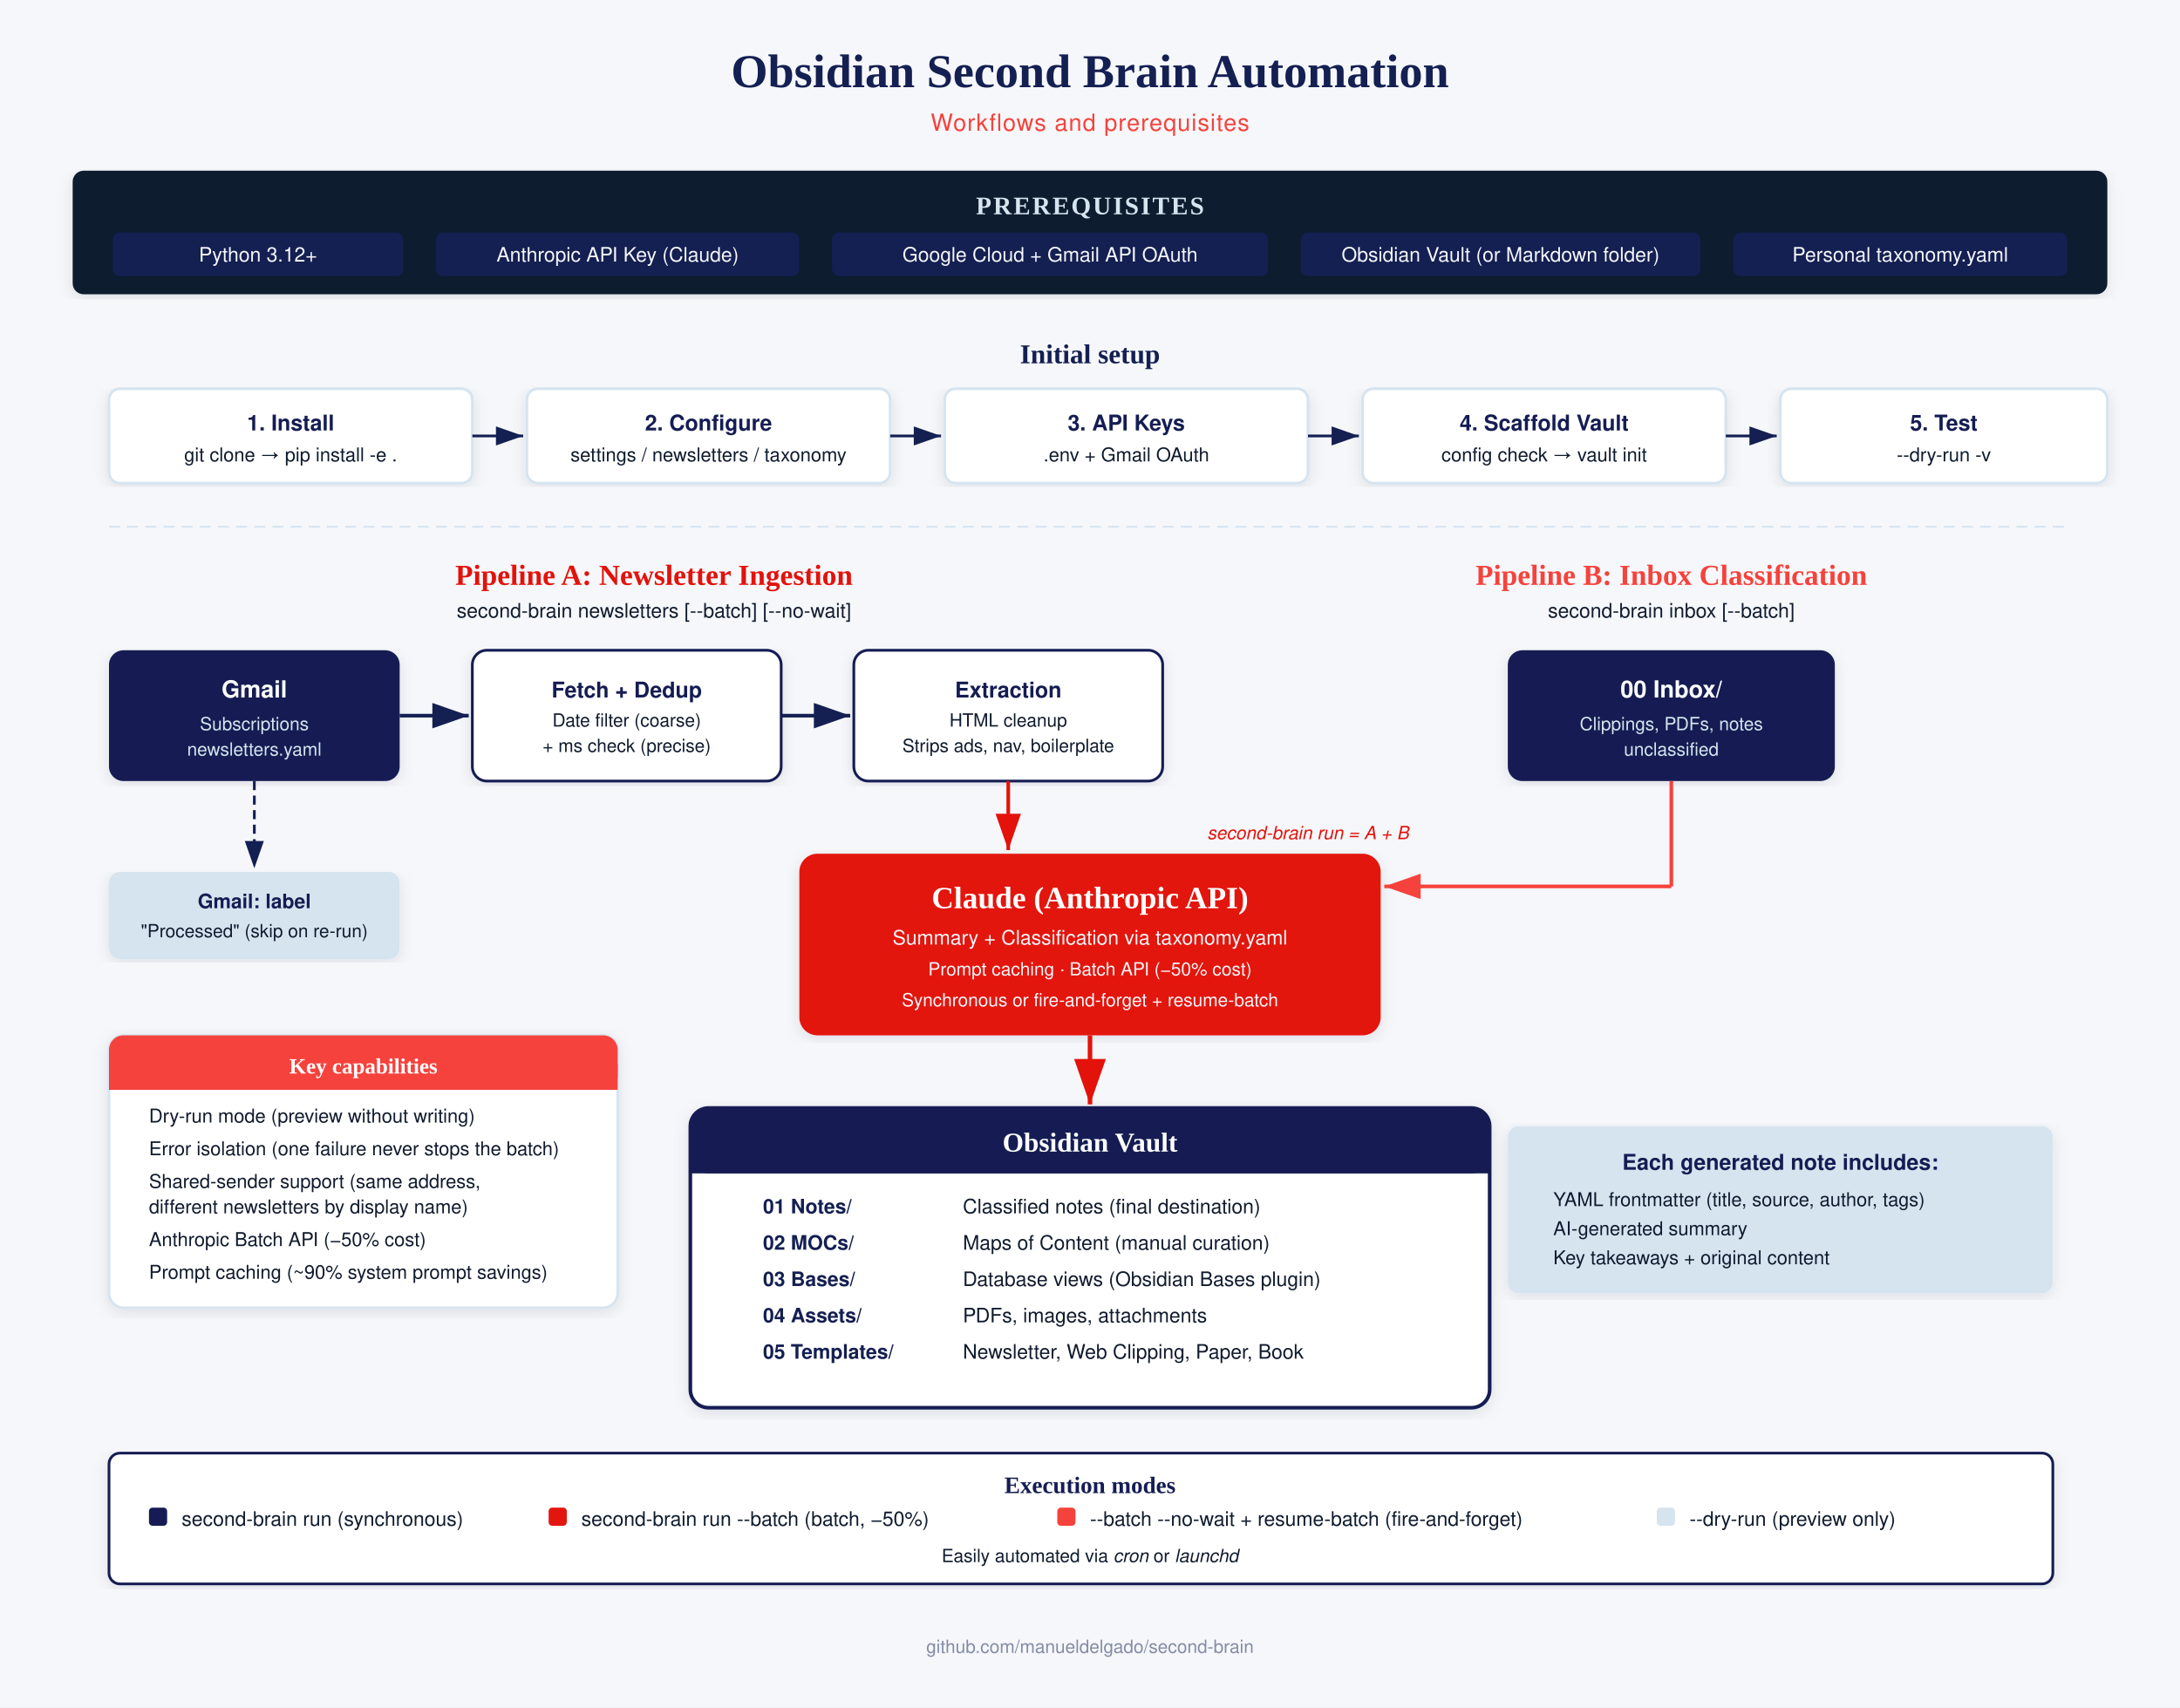
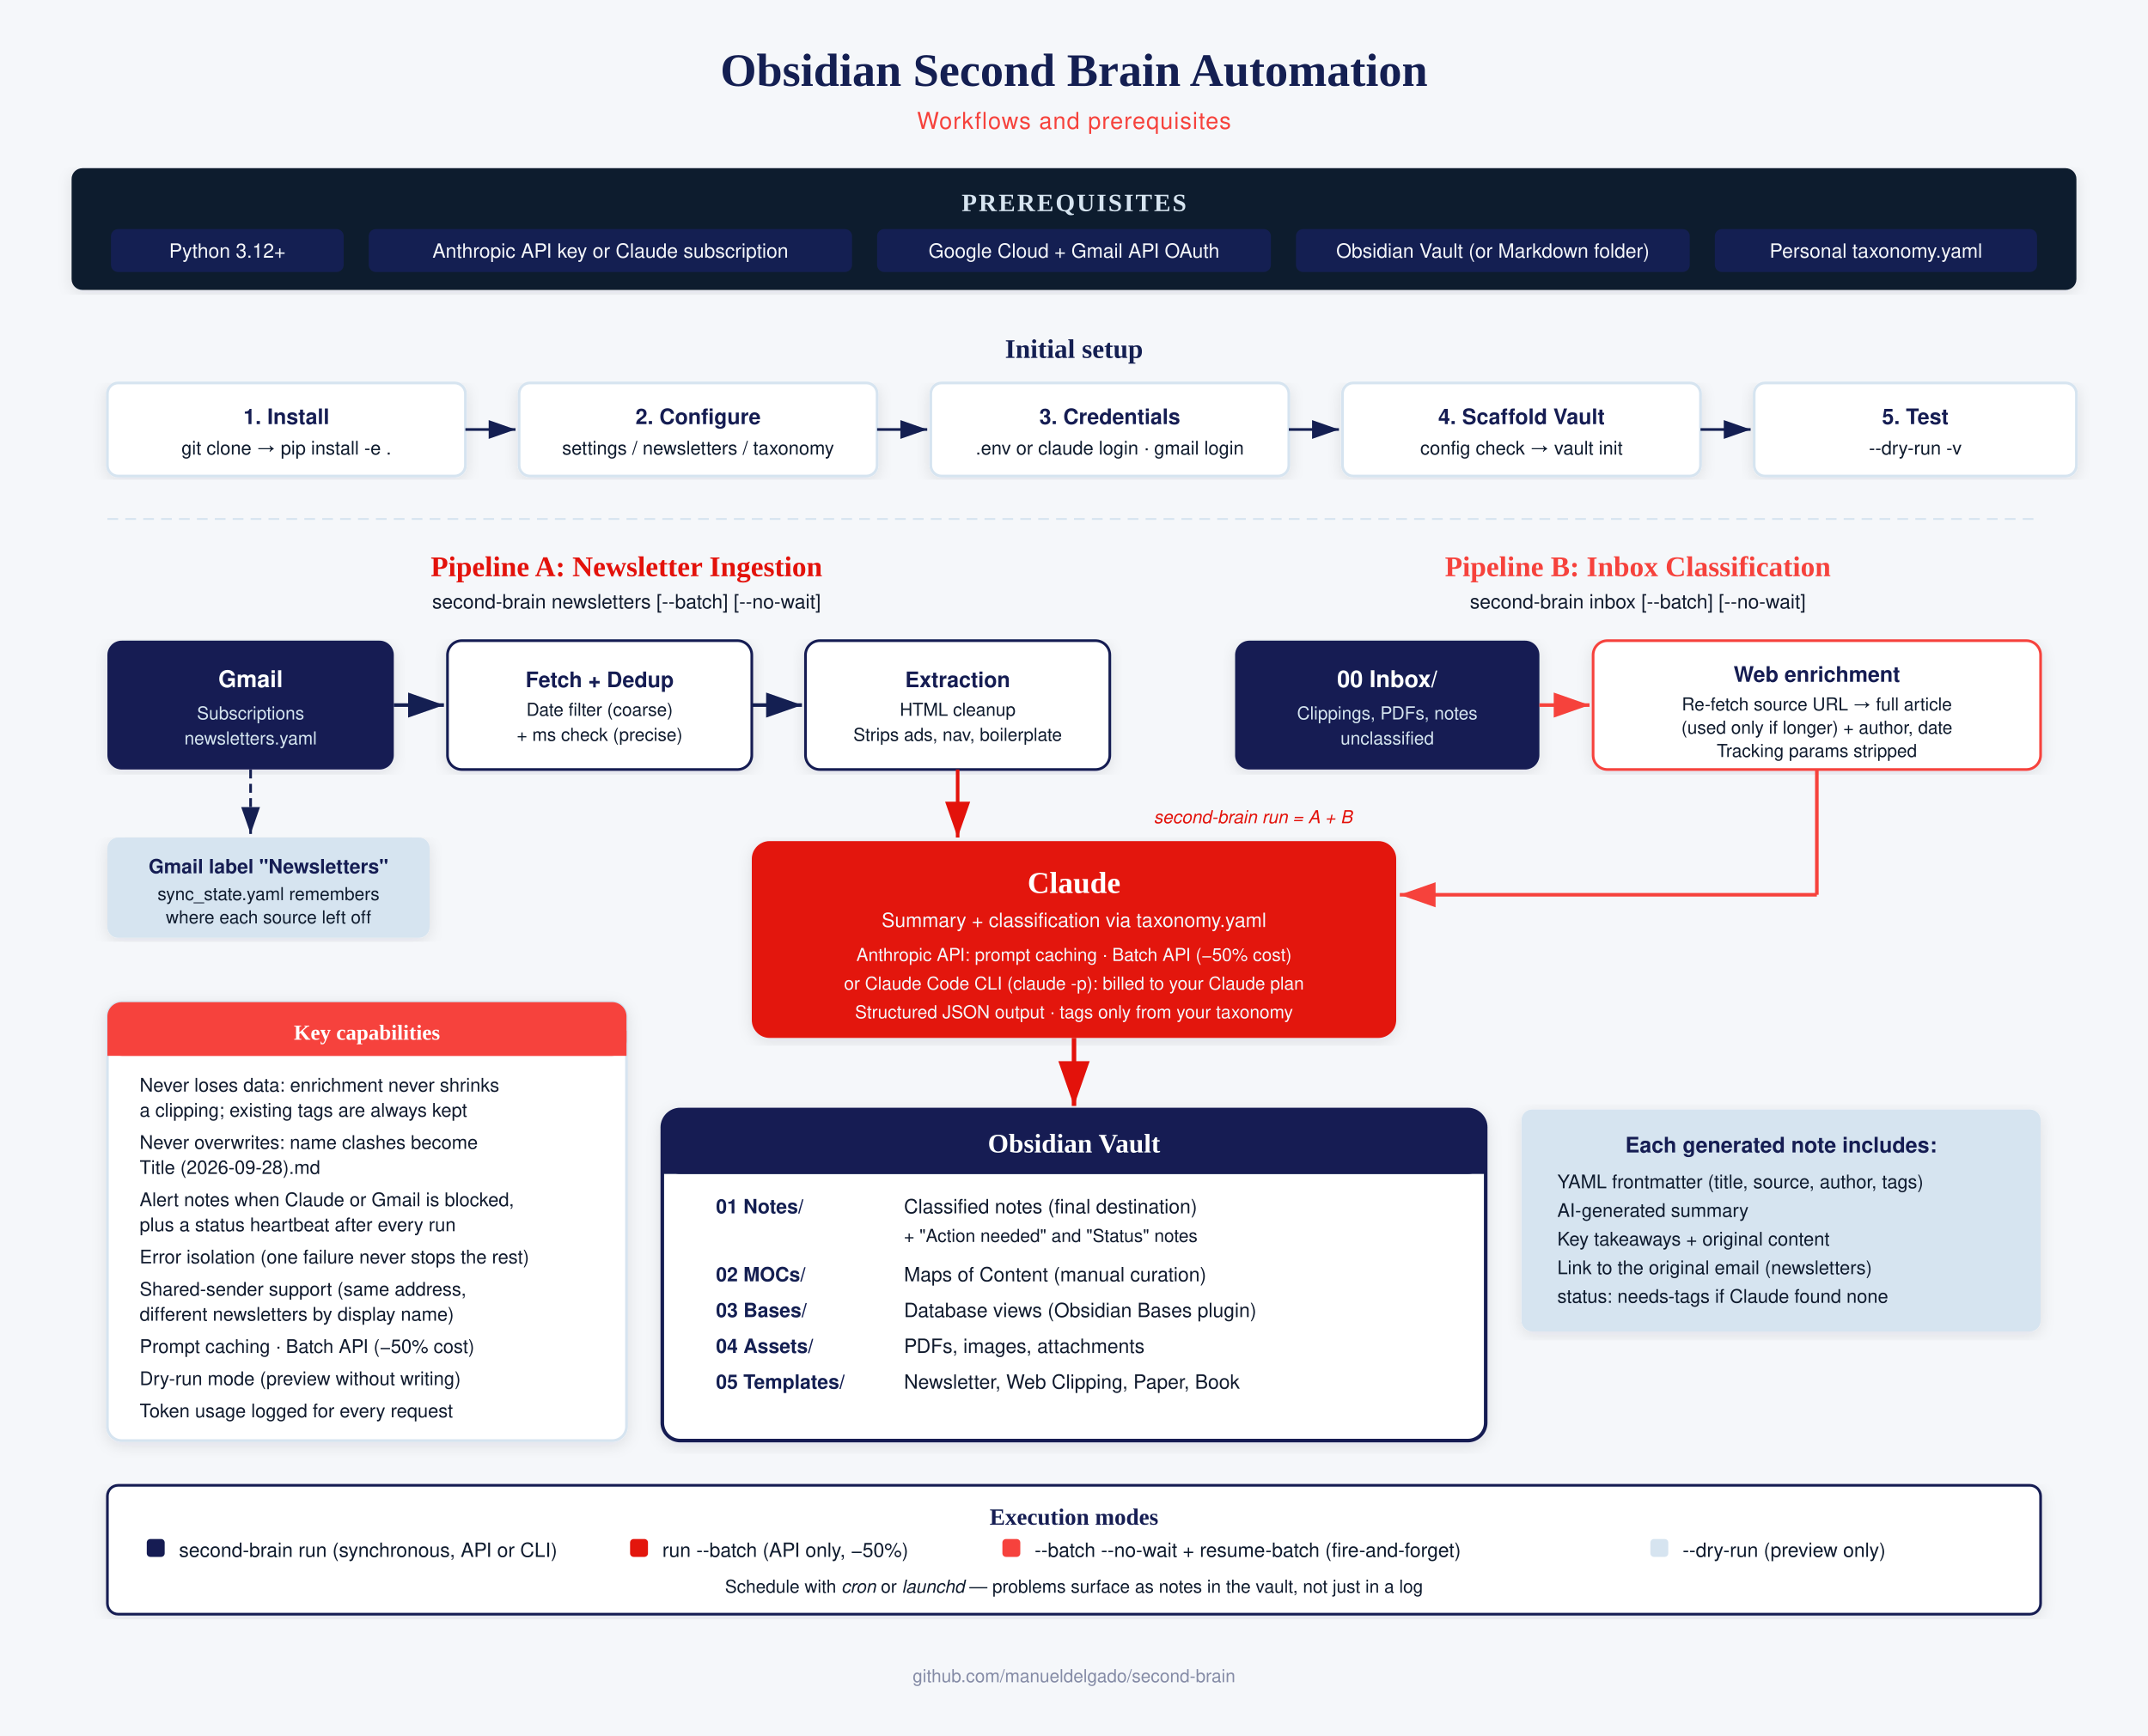
- <svg xmlns="http://www.w3.org/2000/svg" viewBox="0 0 1200 940" font-family="'Helvetica Neue', Helvetica, Arial, sans-serif">
+ <svg xmlns="http://www.w3.org/2000/svg" viewBox="0 0 1200 970" font-family="'Helvetica Neue', Helvetica, Arial, sans-serif">
  <defs>
    <filter id="shadow" x="-4%" y="-4%" width="108%" height="108%">
      <feDropShadow dx="0" dy="2" stdDeviation="4" flood-color="#111B2E" flood-opacity="0.10" />
    </filter>
    <marker id="arrowNavy" viewBox="0 0 10 7" refX="10" refY="3.5" markerWidth="10" markerHeight="7" orient="auto-start-reverse">
      <polygon points="0 0, 10 3.5, 0 7" fill="#141F52" />
    </marker>
    <marker id="arrowRed" viewBox="0 0 10 7" refX="10" refY="3.5" markerWidth="10" markerHeight="7" orient="auto-start-reverse">
      <polygon points="0 0, 10 3.5, 0 7" fill="#E3120B" />
    </marker>
    <marker id="arrowSoftRed" viewBox="0 0 10 7" refX="10" refY="3.5" markerWidth="10" markerHeight="7" orient="auto-start-reverse">
      <polygon points="0 0, 10 3.5, 0 7" fill="#F6423C" />
    </marker>
  </defs>
-   <rect width="1200" height="940" fill="#F5F7FA" rx="0" />
+   <rect width="1200" height="970" fill="#F5F7FA" rx="0" />
  <text x="600" y="48" text-anchor="middle" font-family="Georgia, 'Times New Roman', serif" font-size="26" font-weight="bold" fill="#141F52">Obsidian Second Brain Automation</text>
  <text x="600" y="72" text-anchor="middle" font-size="13" fill="#F6423C" letter-spacing="0.5">Workflows and prerequisites</text>
  <rect x="40" y="94" width="1120" height="68" rx="6" fill="#111B2E" filter="url(#shadow)" />
  <text x="600" y="118" text-anchor="middle" font-family="Georgia, 'Times New Roman', serif" font-size="14" font-weight="bold" fill="#D6E4F0" letter-spacing="1">PREREQUISITES</text>
  <g font-size="11.5" fill="#F5F7FA">
-     <rect x="62" y="128" width="160" height="24" rx="4" fill="#141F52" />
-     <text x="142" y="144" text-anchor="middle" font-size="11">Python 3.12+</text>
-     <rect x="240" y="128" width="200" height="24" rx="4" fill="#141F52" />
-     <text x="340" y="144" text-anchor="middle" font-size="11">Anthropic API Key (Claude)</text>
-     <rect x="458" y="128" width="240" height="24" rx="4" fill="#141F52" />
-     <text x="578" y="144" text-anchor="middle" font-size="11">Google Cloud + Gmail API OAuth</text>
-     <rect x="716" y="128" width="220" height="24" rx="4" fill="#141F52" />
-     <text x="826" y="144" text-anchor="middle" font-size="11">Obsidian Vault (or Markdown folder)</text>
-     <rect x="954" y="128" width="184" height="24" rx="4" fill="#141F52" />
-     <text x="1046" y="144" text-anchor="middle" font-size="11">Personal taxonomy.yaml</text>
+     <rect x="62" y="128" width="130" height="24" rx="4" fill="#141F52" />
+     <text x="127" y="144" text-anchor="middle" font-size="11">Python 3.12+</text>
+     <rect x="206" y="128" width="270" height="24" rx="4" fill="#141F52" />
+     <text x="341" y="144" text-anchor="middle" font-size="11">Anthropic API key or Claude subscription</text>
+     <rect x="490" y="128" width="220" height="24" rx="4" fill="#141F52" />
+     <text x="600" y="144" text-anchor="middle" font-size="11">Google Cloud + Gmail API OAuth</text>
+     <rect x="724" y="128" width="220" height="24" rx="4" fill="#141F52" />
+     <text x="834" y="144" text-anchor="middle" font-size="11">Obsidian Vault (or Markdown folder)</text>
+     <rect x="958" y="128" width="180" height="24" rx="4" fill="#141F52" />
+     <text x="1048" y="144" text-anchor="middle" font-size="11">Personal taxonomy.yaml</text>
  </g>
  <text x="600" y="200" text-anchor="middle" font-family="Georgia, 'Times New Roman', serif" font-size="15" font-weight="bold" fill="#141F52">Initial setup</text>
  <g filter="url(#shadow)">
    <rect x="60" y="214" width="200" height="52" rx="6" fill="white" stroke="#D6E4F0" stroke-width="1.5" />
    <text x="160" y="237" text-anchor="middle" font-size="12" font-weight="bold" fill="#141F52">1. Install</text>
    <text x="160" y="254" text-anchor="middle" font-size="10.5" fill="#111B2E">git clone → pip install -e .</text>
  </g>
  <g filter="url(#shadow)">
    <rect x="290" y="214" width="200" height="52" rx="6" fill="white" stroke="#D6E4F0" stroke-width="1.5" />
    <text x="390" y="237" text-anchor="middle" font-size="12" font-weight="bold" fill="#141F52">2. Configure</text>
    <text x="390" y="254" text-anchor="middle" font-size="10.5" fill="#111B2E">settings / newsletters / taxonomy</text>
  </g>
  <g filter="url(#shadow)">
    <rect x="520" y="214" width="200" height="52" rx="6" fill="white" stroke="#D6E4F0" stroke-width="1.5" />
-     <text x="620" y="237" text-anchor="middle" font-size="12" font-weight="bold" fill="#141F52">3. API Keys</text>
-     <text x="620" y="254" text-anchor="middle" font-size="10.5" fill="#111B2E">.env + Gmail OAuth</text>
+     <text x="620" y="237" text-anchor="middle" font-size="12" font-weight="bold" fill="#141F52">3. Credentials</text>
+     <text x="620" y="254" text-anchor="middle" font-size="10.5" fill="#111B2E">.env or claude login · gmail login</text>
  </g>
  <g filter="url(#shadow)">
    <rect x="750" y="214" width="200" height="52" rx="6" fill="white" stroke="#D6E4F0" stroke-width="1.5" />
    <text x="850" y="237" text-anchor="middle" font-size="12" font-weight="bold" fill="#141F52">4. Scaffold Vault</text>
    <text x="850" y="254" text-anchor="middle" font-size="10.5" fill="#111B2E">config check → vault init</text>
  </g>
  <g filter="url(#shadow)">
    <rect x="980" y="214" width="180" height="52" rx="6" fill="white" stroke="#D6E4F0" stroke-width="1.5" />
    <text x="1070" y="237" text-anchor="middle" font-size="12" font-weight="bold" fill="#141F52">5. Test</text>
    <text x="1070" y="254" text-anchor="middle" font-size="10.5" fill="#111B2E">--dry-run -v</text>
  </g>
  <line x1="260" y1="240" x2="288" y2="240" stroke="#141F52" stroke-width="1.5" marker-end="url(#arrowNavy)" />
  <line x1="490" y1="240" x2="518" y2="240" stroke="#141F52" stroke-width="1.5" marker-end="url(#arrowNavy)" />
  <line x1="720" y1="240" x2="748" y2="240" stroke="#141F52" stroke-width="1.5" marker-end="url(#arrowNavy)" />
  <line x1="950" y1="240" x2="978" y2="240" stroke="#141F52" stroke-width="1.5" marker-end="url(#arrowNavy)" />
  <line x1="60" y1="290" x2="1140" y2="290" stroke="#D6E4F0" stroke-width="1" stroke-dasharray="6,4" />
-   <text x="360" y="322" text-anchor="middle" font-family="Georgia, 'Times New Roman', serif" font-size="16" font-weight="bold" fill="#E3120B">Pipeline A: Newsletter Ingestion</text>
-   <text x="360" y="340" text-anchor="middle" font-size="11" fill="#111B2E">second-brain newsletters [--batch] [--no-wait]</text>
+   <text x="350" y="322" text-anchor="middle" font-family="Georgia, 'Times New Roman', serif" font-size="16" font-weight="bold" fill="#E3120B">Pipeline A: Newsletter Ingestion</text>
+   <text x="350" y="340" text-anchor="middle" font-size="11" fill="#111B2E">second-brain newsletters [--batch] [--no-wait]</text>
  <g filter="url(#shadow)">
    <rect x="60" y="358" width="160" height="72" rx="8" fill="#141F52" />
    <text x="140" y="384" text-anchor="middle" font-size="13" font-weight="bold" fill="white">Gmail</text>
    <text x="140" y="402" text-anchor="middle" font-size="10" fill="#D6E4F0">Subscriptions</text>
    <text x="140" y="416" text-anchor="middle" font-size="10" fill="#D6E4F0">newsletters.yaml</text>
  </g>
  <g filter="url(#shadow)">
-     <rect x="260" y="358" width="170" height="72" rx="8" fill="white" stroke="#141F52" stroke-width="1.5" />
-     <text x="345" y="384" text-anchor="middle" font-size="12" font-weight="bold" fill="#141F52">Fetch + Dedup</text>
-     <text x="345" y="400" text-anchor="middle" font-size="10" fill="#111B2E">Date filter (coarse)</text>
-     <text x="345" y="414" text-anchor="middle" font-size="10" fill="#111B2E">+ ms check (precise)</text>
+     <rect x="250" y="358" width="170" height="72" rx="8" fill="white" stroke="#141F52" stroke-width="1.5" />
+     <text x="335" y="384" text-anchor="middle" font-size="12" font-weight="bold" fill="#141F52">Fetch + Dedup</text>
+     <text x="335" y="400" text-anchor="middle" font-size="10" fill="#111B2E">Date filter (coarse)</text>
+     <text x="335" y="414" text-anchor="middle" font-size="10" fill="#111B2E">+ ms check (precise)</text>
  </g>
  <g filter="url(#shadow)">
-     <rect x="470" y="358" width="170" height="72" rx="8" fill="white" stroke="#141F52" stroke-width="1.5" />
-     <text x="555" y="384" text-anchor="middle" font-size="12" font-weight="bold" fill="#141F52">Extraction</text>
-     <text x="555" y="400" text-anchor="middle" font-size="10" fill="#111B2E">HTML cleanup</text>
-     <text x="555" y="414" text-anchor="middle" font-size="10" fill="#111B2E">Strips ads, nav, boilerplate</text>
+     <rect x="450" y="358" width="170" height="72" rx="8" fill="white" stroke="#141F52" stroke-width="1.5" />
+     <text x="535" y="384" text-anchor="middle" font-size="12" font-weight="bold" fill="#141F52">Extraction</text>
+     <text x="535" y="400" text-anchor="middle" font-size="10" fill="#111B2E">HTML cleanup</text>
+     <text x="535" y="414" text-anchor="middle" font-size="10" fill="#111B2E">Strips ads, nav, boilerplate</text>
  </g>
-   <line x1="220" y1="394" x2="258" y2="394" stroke="#141F52" stroke-width="2" marker-end="url(#arrowNavy)" />
-   <line x1="430" y1="394" x2="468" y2="394" stroke="#141F52" stroke-width="2" marker-end="url(#arrowNavy)" />
+   <line x1="220" y1="394" x2="248" y2="394" stroke="#141F52" stroke-width="2" marker-end="url(#arrowNavy)" />
+   <line x1="420" y1="394" x2="448" y2="394" stroke="#141F52" stroke-width="2" marker-end="url(#arrowNavy)" />
  <g filter="url(#shadow)">
-     <rect x="440" y="470" width="320" height="100" rx="10" fill="#E3120B" />
-     <text x="600" y="500" text-anchor="middle" font-family="Georgia, 'Times New Roman', serif" font-size="17" font-weight="bold" fill="white">Claude (Anthropic API)</text>
-     <text x="600" y="520" text-anchor="middle" font-size="11" fill="#F5F7FA">Summary + Classification via taxonomy.yaml</text>
-     <text x="600" y="537" text-anchor="middle" font-size="10" fill="#F5F7FA">Prompt caching · Batch API (−50% cost)</text>
-     <text x="600" y="554" text-anchor="middle" font-size="10" fill="#F5F7FA">Synchronous or fire-and-forget + resume-batch</text>
+     <rect x="420" y="470" width="360" height="110" rx="10" fill="#E3120B" />
+     <text x="600" y="499" text-anchor="middle" font-family="Georgia, 'Times New Roman', serif" font-size="17" font-weight="bold" fill="white">Claude</text>
+     <text x="600" y="518" text-anchor="middle" font-size="11" fill="#F5F7FA">Summary + classification via taxonomy.yaml</text>
+     <text x="600" y="537" text-anchor="middle" font-size="10" fill="#F5F7FA">Anthropic API: prompt caching · Batch API (−50% cost)</text>
+     <text x="600" y="553" text-anchor="middle" font-size="10" fill="#F5F7FA">or Claude Code CLI (claude -p): billed to your Claude plan</text>
+     <text x="600" y="569" text-anchor="middle" font-size="10" fill="#F5F7FA">Structured JSON output · tags only from your taxonomy</text>
  </g>
-   <line x1="555" y1="430" x2="555" y2="468" stroke="#E3120B" stroke-width="2" marker-end="url(#arrowRed)" />
-   <text x="920" y="322" text-anchor="middle" font-family="Georgia, 'Times New Roman', serif" font-size="16" font-weight="bold" fill="#F6423C">Pipeline B: Inbox Classification</text>
-   <text x="920" y="340" text-anchor="middle" font-size="11" fill="#111B2E">second-brain inbox [--batch]</text>
+   <line x1="535" y1="430" x2="535" y2="468" stroke="#E3120B" stroke-width="2" marker-end="url(#arrowRed)" />
+   <text x="915" y="322" text-anchor="middle" font-family="Georgia, 'Times New Roman', serif" font-size="16" font-weight="bold" fill="#F6423C">Pipeline B: Inbox Classification</text>
+   <text x="915" y="340" text-anchor="middle" font-size="11" fill="#111B2E">second-brain inbox [--batch] [--no-wait]</text>
  <g filter="url(#shadow)">
-     <rect x="830" y="358" width="180" height="72" rx="8" fill="#141F52" />
-     <text x="920" y="384" text-anchor="middle" font-size="13" font-weight="bold" fill="white">00 Inbox/</text>
-     <text x="920" y="402" text-anchor="middle" font-size="10" fill="#D6E4F0">Clippings, PDFs, notes</text>
-     <text x="920" y="416" text-anchor="middle" font-size="10" fill="#D6E4F0">unclassified</text>
+     <rect x="690" y="358" width="170" height="72" rx="8" fill="#141F52" />
+     <text x="775" y="384" text-anchor="middle" font-size="13" font-weight="bold" fill="white">00 Inbox/</text>
+     <text x="775" y="402" text-anchor="middle" font-size="10" fill="#D6E4F0">Clippings, PDFs, notes</text>
+     <text x="775" y="416" text-anchor="middle" font-size="10" fill="#D6E4F0">unclassified</text>
  </g>
-   <line x1="920" y1="430" x2="920" y2="488" stroke="#F6423C" stroke-width="2" />
-   <line x1="920" y1="488" x2="762" y2="488" stroke="#F6423C" stroke-width="2" marker-end="url(#arrowSoftRed)" />
  <g filter="url(#shadow)">
-     <rect x="60" y="480" width="160" height="48" rx="6" fill="#D6E4F0" />
-     <text x="140" y="500" text-anchor="middle" font-size="11" font-weight="bold" fill="#141F52">Gmail: label</text>
-     <text x="140" y="516" text-anchor="middle" font-size="10" fill="#111B2E">"Processed" (skip on re-run)</text>
+     <rect x="890" y="358" width="250" height="72" rx="8" fill="white" stroke="#F6423C" stroke-width="1.5" />
+     <text x="1015" y="381" text-anchor="middle" font-size="12" font-weight="bold" fill="#141F52">Web enrichment</text>
+     <text x="1015" y="397" text-anchor="middle" font-size="10" fill="#111B2E">Re-fetch source URL → full article</text>
+     <text x="1015" y="410" text-anchor="middle" font-size="10" fill="#111B2E">(used only if longer) + author, date</text>
+     <text x="1015" y="423" text-anchor="middle" font-size="10" fill="#111B2E">Tracking params stripped</text>
  </g>
-   <line x1="140" y1="430" x2="140" y2="478" stroke="#141F52" stroke-width="1.5" marker-end="url(#arrowNavy)" stroke-dasharray="5,3" />
+   <line x1="860" y1="394" x2="888" y2="394" stroke="#F6423C" stroke-width="2" marker-end="url(#arrowSoftRed)" />
+   <line x1="1015" y1="430" x2="1015" y2="500" stroke="#F6423C" stroke-width="2" />
+   <line x1="1015" y1="500" x2="782" y2="500" stroke="#F6423C" stroke-width="2" marker-end="url(#arrowSoftRed)" />
  <g filter="url(#shadow)">
-     <rect x="380" y="610" width="440" height="165" rx="10" fill="white" stroke="#141F52" stroke-width="2" />
-     <rect x="380" y="610" width="440" height="36" rx="10" fill="#141F52" />
-     <rect x="380" y="630" width="440" height="16" fill="#141F52" />
-     <text x="600" y="634" text-anchor="middle" font-family="Georgia, 'Times New Roman', serif" font-size="15" font-weight="bold" fill="white">Obsidian Vault</text>
+     <rect x="60" y="468" width="180" height="56" rx="6" fill="#D6E4F0" />
+     <text x="150" y="488" text-anchor="middle" font-size="11" font-weight="bold" fill="#141F52">Gmail label "Newsletters"</text>
+     <text x="150" y="503" text-anchor="middle" font-size="10" fill="#111B2E">sync_state.yaml remembers</text>
+     <text x="150" y="516" text-anchor="middle" font-size="10" fill="#111B2E">where each source left off</text>
+   </g>
+   <line x1="140" y1="430" x2="140" y2="466" stroke="#141F52" stroke-width="1.5" marker-end="url(#arrowNavy)" stroke-dasharray="5,3" />
+   <g filter="url(#shadow)">
+     <rect x="370" y="620" width="460" height="185" rx="10" fill="white" stroke="#141F52" stroke-width="2" />
+     <rect x="370" y="620" width="460" height="36" rx="10" fill="#141F52" />
+     <rect x="370" y="640" width="460" height="16" fill="#141F52" />
+     <text x="600" y="644" text-anchor="middle" font-family="Georgia, 'Times New Roman', serif" font-size="15" font-weight="bold" fill="white">Obsidian Vault</text>
  </g>
  <g font-size="11" fill="#111B2E">
-     <text x="420" y="668" font-weight="bold" fill="#141F52">01 Notes/</text>
-     <text x="530" y="668">Classified notes (final destination)</text>
-     <text x="420" y="688" font-weight="bold" fill="#141F52">02 MOCs/</text>
-     <text x="530" y="688">Maps of Content (manual curation)</text>
-     <text x="420" y="708" font-weight="bold" fill="#141F52">03 Bases/</text>
-     <text x="530" y="708">Database views (Obsidian Bases plugin)</text>
-     <text x="420" y="728" font-weight="bold" fill="#141F52">04 Assets/</text>
-     <text x="530" y="728">PDFs, images, attachments</text>
-     <text x="420" y="748" font-weight="bold" fill="#141F52">05 Templates/</text>
-     <text x="530" y="748">Newsletter, Web Clipping, Paper, Book</text>
+     <text x="400" y="678" font-weight="bold" fill="#141F52">01 Notes/</text>
+     <text x="505" y="678">Classified notes (final destination)</text>
+     <text x="505" y="694" font-size="10">+ "Action needed" and "Status" notes</text>
+     <text x="400" y="716" font-weight="bold" fill="#141F52">02 MOCs/</text>
+     <text x="505" y="716">Maps of Content (manual curation)</text>
+     <text x="400" y="736" font-weight="bold" fill="#141F52">03 Bases/</text>
+     <text x="505" y="736">Database views (Obsidian Bases plugin)</text>
+     <text x="400" y="756" font-weight="bold" fill="#141F52">04 Assets/</text>
+     <text x="505" y="756">PDFs, images, attachments</text>
+     <text x="400" y="776" font-weight="bold" fill="#141F52">05 Templates/</text>
+     <text x="505" y="776">Newsletter, Web Clipping, Paper, Book</text>
  </g>
  <g filter="url(#shadow)">
-     <rect x="830" y="620" width="300" height="92" rx="6" fill="#D6E4F0" />
-     <text x="980" y="644" text-anchor="middle" font-size="12" font-weight="bold" fill="#141F52">Each generated note includes:</text>
-     <text x="855" y="664" font-size="10.5" fill="#111B2E">YAML frontmatter (title, source, author, tags)</text>
-     <text x="855" y="680" font-size="10.5" fill="#111B2E">AI-generated summary</text>
-     <text x="855" y="696" font-size="10.5" fill="#111B2E">Key takeaways + original content</text>
+     <rect x="850" y="620" width="290" height="124" rx="6" fill="#D6E4F0" />
+     <text x="995" y="644" text-anchor="middle" font-size="12" font-weight="bold" fill="#141F52">Each generated note includes:</text>
+     <text x="870" y="664" font-size="10.5" fill="#111B2E">YAML frontmatter (title, source, author, tags)</text>
+     <text x="870" y="680" font-size="10.5" fill="#111B2E">AI-generated summary</text>
+     <text x="870" y="696" font-size="10.5" fill="#111B2E">Key takeaways + original content</text>
+     <text x="870" y="712" font-size="10.5" fill="#111B2E">Link to the original email (newsletters)</text>
+     <text x="870" y="728" font-size="10.5" fill="#111B2E">status: needs-tags if Claude found none</text>
  </g>
-   <line x1="600" y1="570" x2="600" y2="608" stroke="#E3120B" stroke-width="2.5" marker-end="url(#arrowRed)" />
+   <line x1="600" y1="580" x2="600" y2="618" stroke="#E3120B" stroke-width="2.5" marker-end="url(#arrowRed)" />
  <g filter="url(#shadow)">
-     <rect x="60" y="570" width="280" height="150" rx="8" fill="white" stroke="#D6E4F0" stroke-width="1.5" />
-     <rect x="60" y="570" width="280" height="30" rx="8" fill="#F6423C" />
-     <rect x="60" y="586" width="280" height="14" fill="#F6423C" />
-     <text x="200" y="591" text-anchor="middle" font-family="Georgia, 'Times New Roman', serif" font-size="12" font-weight="bold" fill="white">Key capabilities</text>
+     <rect x="60" y="560" width="290" height="245" rx="8" fill="white" stroke="#D6E4F0" stroke-width="1.5" />
+     <rect x="60" y="560" width="290" height="30" rx="8" fill="#F6423C" />
+     <rect x="60" y="576" width="290" height="14" fill="#F6423C" />
+     <text x="205" y="581" text-anchor="middle" font-family="Georgia, 'Times New Roman', serif" font-size="12" font-weight="bold" fill="white">Key capabilities</text>
  </g>
  <g font-size="10.5" fill="#111B2E">
-     <text x="82" y="618">Dry-run mode (preview without writing)</text>
-     <text x="82" y="636">Error isolation (one failure never stops the batch)</text>
-     <text x="82" y="654">Shared-sender support (same address,</text>
-     <text x="82" y="668">  different newsletters by display name)</text>
-     <text x="82" y="686">Anthropic Batch API (−50% cost)</text>
-     <text x="82" y="704">Prompt caching (~90% system prompt savings)</text>
+     <text x="78" y="610">Never loses data: enrichment never shrinks</text>
+     <text x="78" y="624">  a clipping; existing tags are always kept</text>
+     <text x="78" y="642">Never overwrites: name clashes become</text>
+     <text x="78" y="656">  Title (2026-09-28).md</text>
+     <text x="78" y="674">Alert notes when Claude or Gmail is blocked,</text>
+     <text x="78" y="688">  plus a status heartbeat after every run</text>
+     <text x="78" y="706">Error isolation (one failure never stops the rest)</text>
+     <text x="78" y="724">Shared-sender support (same address,</text>
+     <text x="78" y="738">  different newsletters by display name)</text>
+     <text x="78" y="756">Prompt caching · Batch API (−50% cost)</text>
+     <text x="78" y="774">Dry-run mode (preview without writing)</text>
+     <text x="78" y="792">Token usage logged for every request</text>
  </g>
  <g filter="url(#shadow)">
-     <rect x="60" y="800" width="1070" height="72" rx="6" fill="white" stroke="#141F52" stroke-width="1.5" />
-     <text x="600" y="822" text-anchor="middle" font-family="Georgia, 'Times New Roman', serif" font-size="13" font-weight="bold" fill="#141F52">Execution modes</text>
+     <rect x="60" y="830" width="1080" height="72" rx="6" fill="white" stroke="#141F52" stroke-width="1.5" />
+     <text x="600" y="852" text-anchor="middle" font-family="Georgia, 'Times New Roman', serif" font-size="13" font-weight="bold" fill="#141F52">Execution modes</text>
    <g font-size="11" fill="#111B2E">
-       <rect x="82" y="830" width="10" height="10" rx="2" fill="#141F52" />
-       <text x="100" y="840">second-brain run (synchronous)</text>
-       <rect x="302" y="830" width="10" height="10" rx="2" fill="#E3120B" />
-       <text x="320" y="840">second-brain run --batch (batch, −50%)</text>
-       <rect x="582" y="830" width="10" height="10" rx="2" fill="#F6423C" />
-       <text x="600" y="840">--batch --no-wait + resume-batch (fire-and-forget)</text>
-       <rect x="912" y="830" width="10" height="10" rx="2" fill="#D6E4F0" />
-       <text x="930" y="840">--dry-run (preview only)</text>
+       <rect x="82" y="860" width="10" height="10" rx="2" fill="#141F52" />
+       <text x="100" y="870">second-brain run (synchronous, API or CLI)</text>
+       <rect x="352" y="860" width="10" height="10" rx="2" fill="#E3120B" />
+       <text x="370" y="870">run --batch (API only, −50%)</text>
+       <rect x="560" y="860" width="10" height="10" rx="2" fill="#F6423C" />
+       <text x="578" y="870">--batch --no-wait + resume-batch (fire-and-forget)</text>
+       <rect x="922" y="860" width="10" height="10" rx="2" fill="#D6E4F0" />
+       <text x="940" y="870">--dry-run (preview only)</text>
    </g>
-     <text x="600" y="860" text-anchor="middle" font-size="10" fill="#111B2E">Easily automated via <tspan font-style="italic">cron</tspan> or <tspan font-style="italic">launchd</tspan>
-     </text>
+     <text x="600" y="890" text-anchor="middle" font-size="10" fill="#111B2E">Schedule with <tspan font-style="italic">cron</tspan> or <tspan font-style="italic">launchd</tspan> — problems surface as notes in the vault, not just in a log</text>
  </g>
-   <text x="600" y="910" text-anchor="middle" font-size="10" fill="#141F52" opacity="0.5">github.com/manueldelgado/second-brain</text>
-   <text x="720" y="462" text-anchor="middle" font-size="10" fill="#E3120B" font-style="italic">second-brain run = A + B</text>
+   <text x="600" y="940" text-anchor="middle" font-size="10" fill="#141F52" opacity="0.5">github.com/manueldelgado/second-brain</text>
+   <text x="700" y="460" text-anchor="middle" font-size="10" fill="#E3120B" font-style="italic">second-brain run = A + B</text>
</svg>
